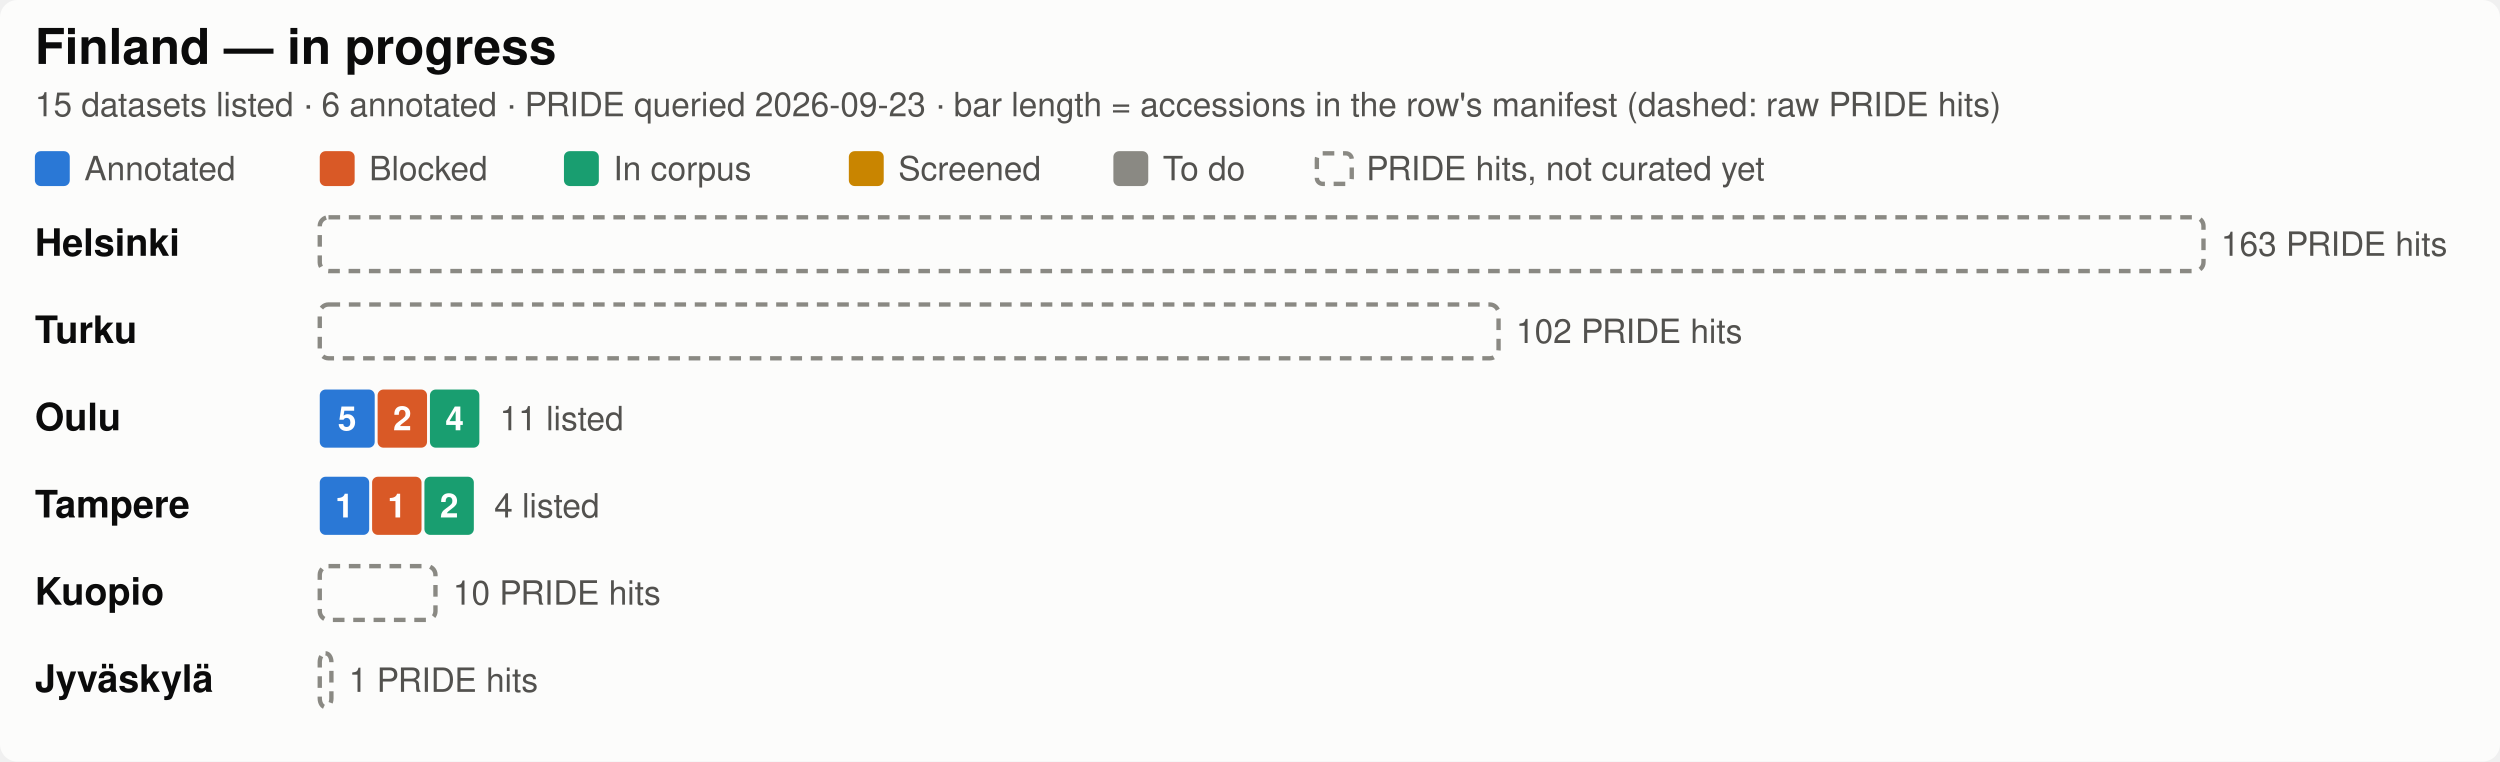
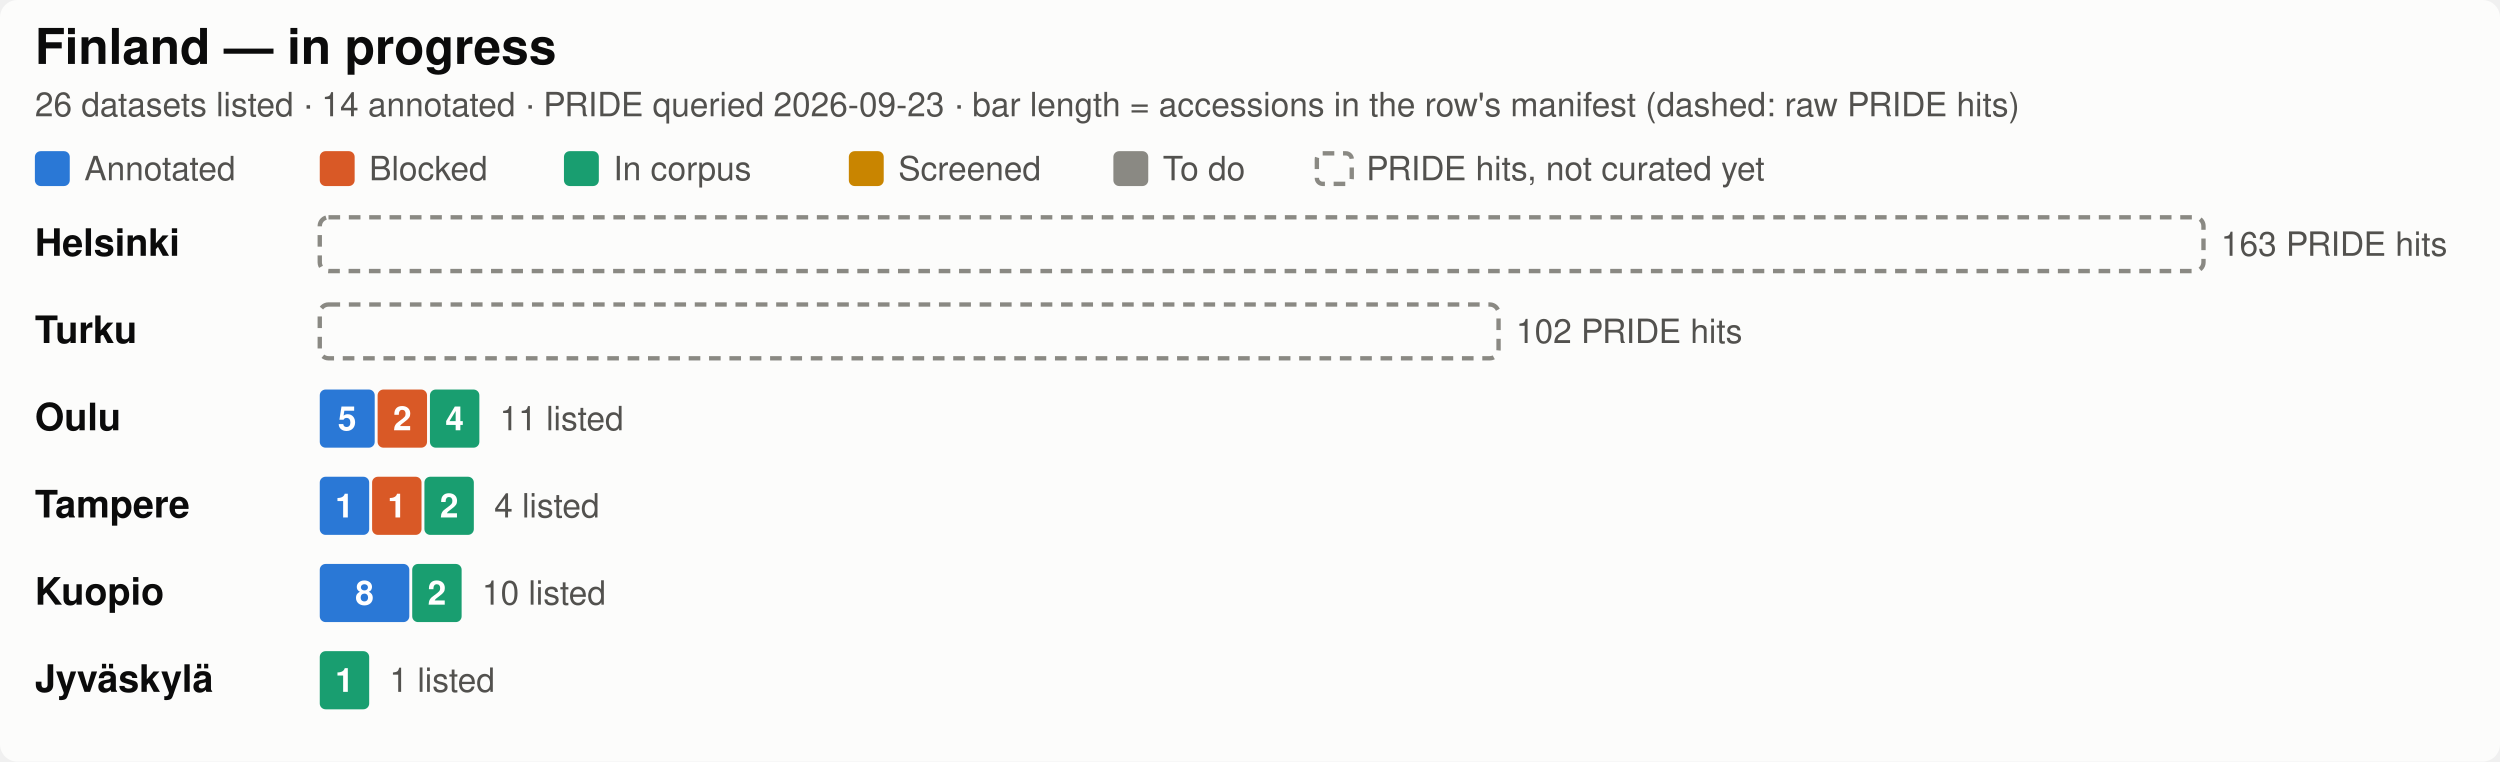
<svg xmlns="http://www.w3.org/2000/svg" width="860" height="262" viewBox="0 0 860 262" role="img" aria-label="Finland SDRF progress by city">
  <style>
  .bg { fill: #fcfcfb; }
  .title { fill: #0b0b0b; font-size: 17px; font-weight: 600; }
  .city { fill: #0b0b0b; font-size: 13px; font-weight: 600; }
  .sub, .legend, .total { fill: #52514e; font-size: 11.5px; }
  .seg { font-size: 11.5px; font-weight: 600; fill: #ffffff; font-variant-numeric: tabular-nums; }
  .uncurated { fill: none; stroke: #8a8983; stroke-width: 1.5; stroke-dasharray: 4 3; }
  text { font-family: -apple-system, "Segoe UI", Helvetica, Arial, sans-serif; }
  .c-annotated { fill: #2a78d6; }
  .c-blocked { fill: #d95926; }
  .c-in_corpus { fill: #199e70; }
  .c-screened { fill: #c98500; }
  .c-todo { fill: #8a8983; }

  @media (prefers-color-scheme: dark) {
    .bg { fill: #1a1a19; }
    .title, .city { fill: #ffffff; }
    .sub, .legend, .total { fill: #c3c2b7; }
    .uncurated { stroke: #8f8e86; }
    .c-annotated { fill: #3987e5; }
    .c-blocked { fill: #d95926; }
    .c-in_corpus { fill: #199e70; }
    .c-screened { fill: #c98500; }
    .c-todo { fill: #6b6a65; }
  }
</style>
  <rect class="bg" width="860" height="262" rx="6" />
  <text class="title" x="12" y="22">Finland — in progress</text>
-   <text class="sub" x="12" y="40">15 datasets listed · 6 annotated · PRIDE queried 2026-09-23 · bar length = accessions in the row's manifest (dashed: raw PRIDE hits)</text>
+   <text class="sub" x="12" y="40">26 datasets listed · 14 annotated · PRIDE queried 2026-09-23 · bar length = accessions in the row's manifest (dashed: raw PRIDE hits)</text>
  <rect class="c-annotated" fill="#2a78d6" x="12" y="52" width="12" height="12" rx="2" />
  <text class="legend" x="29" y="62">Annotated</text>
  <rect class="c-blocked" fill="#d95926" x="110" y="52" width="12" height="12" rx="2" />
  <text class="legend" x="127" y="62">Blocked</text>
  <rect class="c-in_corpus" fill="#199e70" x="194" y="52" width="12" height="12" rx="2" />
  <text class="legend" x="211" y="62">In corpus</text>
  <rect class="c-screened" fill="#c98500" x="292" y="52" width="12" height="12" rx="2" />
  <text class="legend" x="309" y="62">Screened</text>
  <rect class="c-todo" fill="#8a8983" x="383" y="52" width="12" height="12" rx="2" />
  <text class="legend" x="400" y="62">To do</text>
  <rect class="uncurated" fill="none" stroke="#8a8983" x="453" y="52.75" width="12" height="10.5" rx="2" />
  <text class="legend" x="470" y="62">PRIDE hits, not curated yet</text>
  <text class="city" x="12" y="88.0">Helsinki</text>
  <rect class="uncurated" fill="none" stroke="#8a8983" x="110" y="74.75" width="648.0" height="18.5" rx="3" />
  <text class="total" x="764.0" y="88.0">163 PRIDE hits</text>
  <text class="city" x="12" y="118.0">Turku</text>
  <rect class="uncurated" fill="none" stroke="#8a8983" x="110" y="104.75" width="405.5" height="18.5" rx="3" />
  <text class="total" x="521.5" y="118.0">102 PRIDE hits</text>
  <text class="city" x="12" y="148.0">Oulu</text>
  <rect class="c-annotated" fill="#2a78d6" x="110.0" y="134" width="18.9" height="20" rx="2" />
  <text class="seg" x="119.4" y="148.0" text-anchor="middle">5</text>
  <rect class="c-blocked" fill="#d95926" x="129.9" y="134" width="17.0" height="20" rx="2" />
  <text class="seg" x="138.4" y="148.0" text-anchor="middle">2</text>
  <rect class="c-in_corpus" fill="#199e70" x="147.9" y="134" width="17.0" height="20" rx="2" />
  <text class="seg" x="156.4" y="148.0" text-anchor="middle">4</text>
  <text class="total" x="171.9" y="148.0">11 listed</text>
  <text class="city" x="12" y="178.0">Tampere</text>
  <rect class="c-annotated" fill="#2a78d6" x="110.0" y="164" width="17.0" height="20" rx="2" />
  <text class="seg" x="118.5" y="178.0" text-anchor="middle">1</text>
  <rect class="c-blocked" fill="#d95926" x="128.0" y="164" width="17.0" height="20" rx="2" />
  <text class="seg" x="136.5" y="178.0" text-anchor="middle">1</text>
  <rect class="c-in_corpus" fill="#199e70" x="146.0" y="164" width="17.0" height="20" rx="2" />
  <text class="seg" x="154.5" y="178.0" text-anchor="middle">2</text>
  <text class="total" x="170.0" y="178.0">4 listed</text>
  <text class="city" x="12" y="208.0">Kuopio</text>
-   <rect class="uncurated" fill="none" stroke="#8a8983" x="110" y="194.75" width="39.8" height="18.5" rx="3" />
-   <text class="total" x="155.8" y="208.0">10 PRIDE hits</text>
+   <rect class="c-annotated" fill="#2a78d6" x="110.0" y="194" width="30.8" height="20" rx="2" />
+   <text class="seg" x="125.4" y="208.0" text-anchor="middle">8</text>
+   <rect class="c-in_corpus" fill="#199e70" x="141.8" y="194" width="17.0" height="20" rx="2" />
+   <text class="seg" x="150.3" y="208.0" text-anchor="middle">2</text>
+   <text class="total" x="165.8" y="208.0">10 listed</text>
  <text class="city" x="12" y="238.0">Jyväskylä</text>
-   <rect class="uncurated" fill="none" stroke="#8a8983" x="110" y="224.75" width="4.0" height="18.5" rx="3" />
-   <text class="total" x="120.0" y="238.0">1 PRIDE hits</text>
+   <rect class="c-in_corpus" fill="#199e70" x="110.0" y="224" width="17.0" height="20" rx="2" />
+   <text class="seg" x="118.5" y="238.0" text-anchor="middle">1</text>
+   <text class="total" x="134.0" y="238.0">1 listed</text>
</svg>
